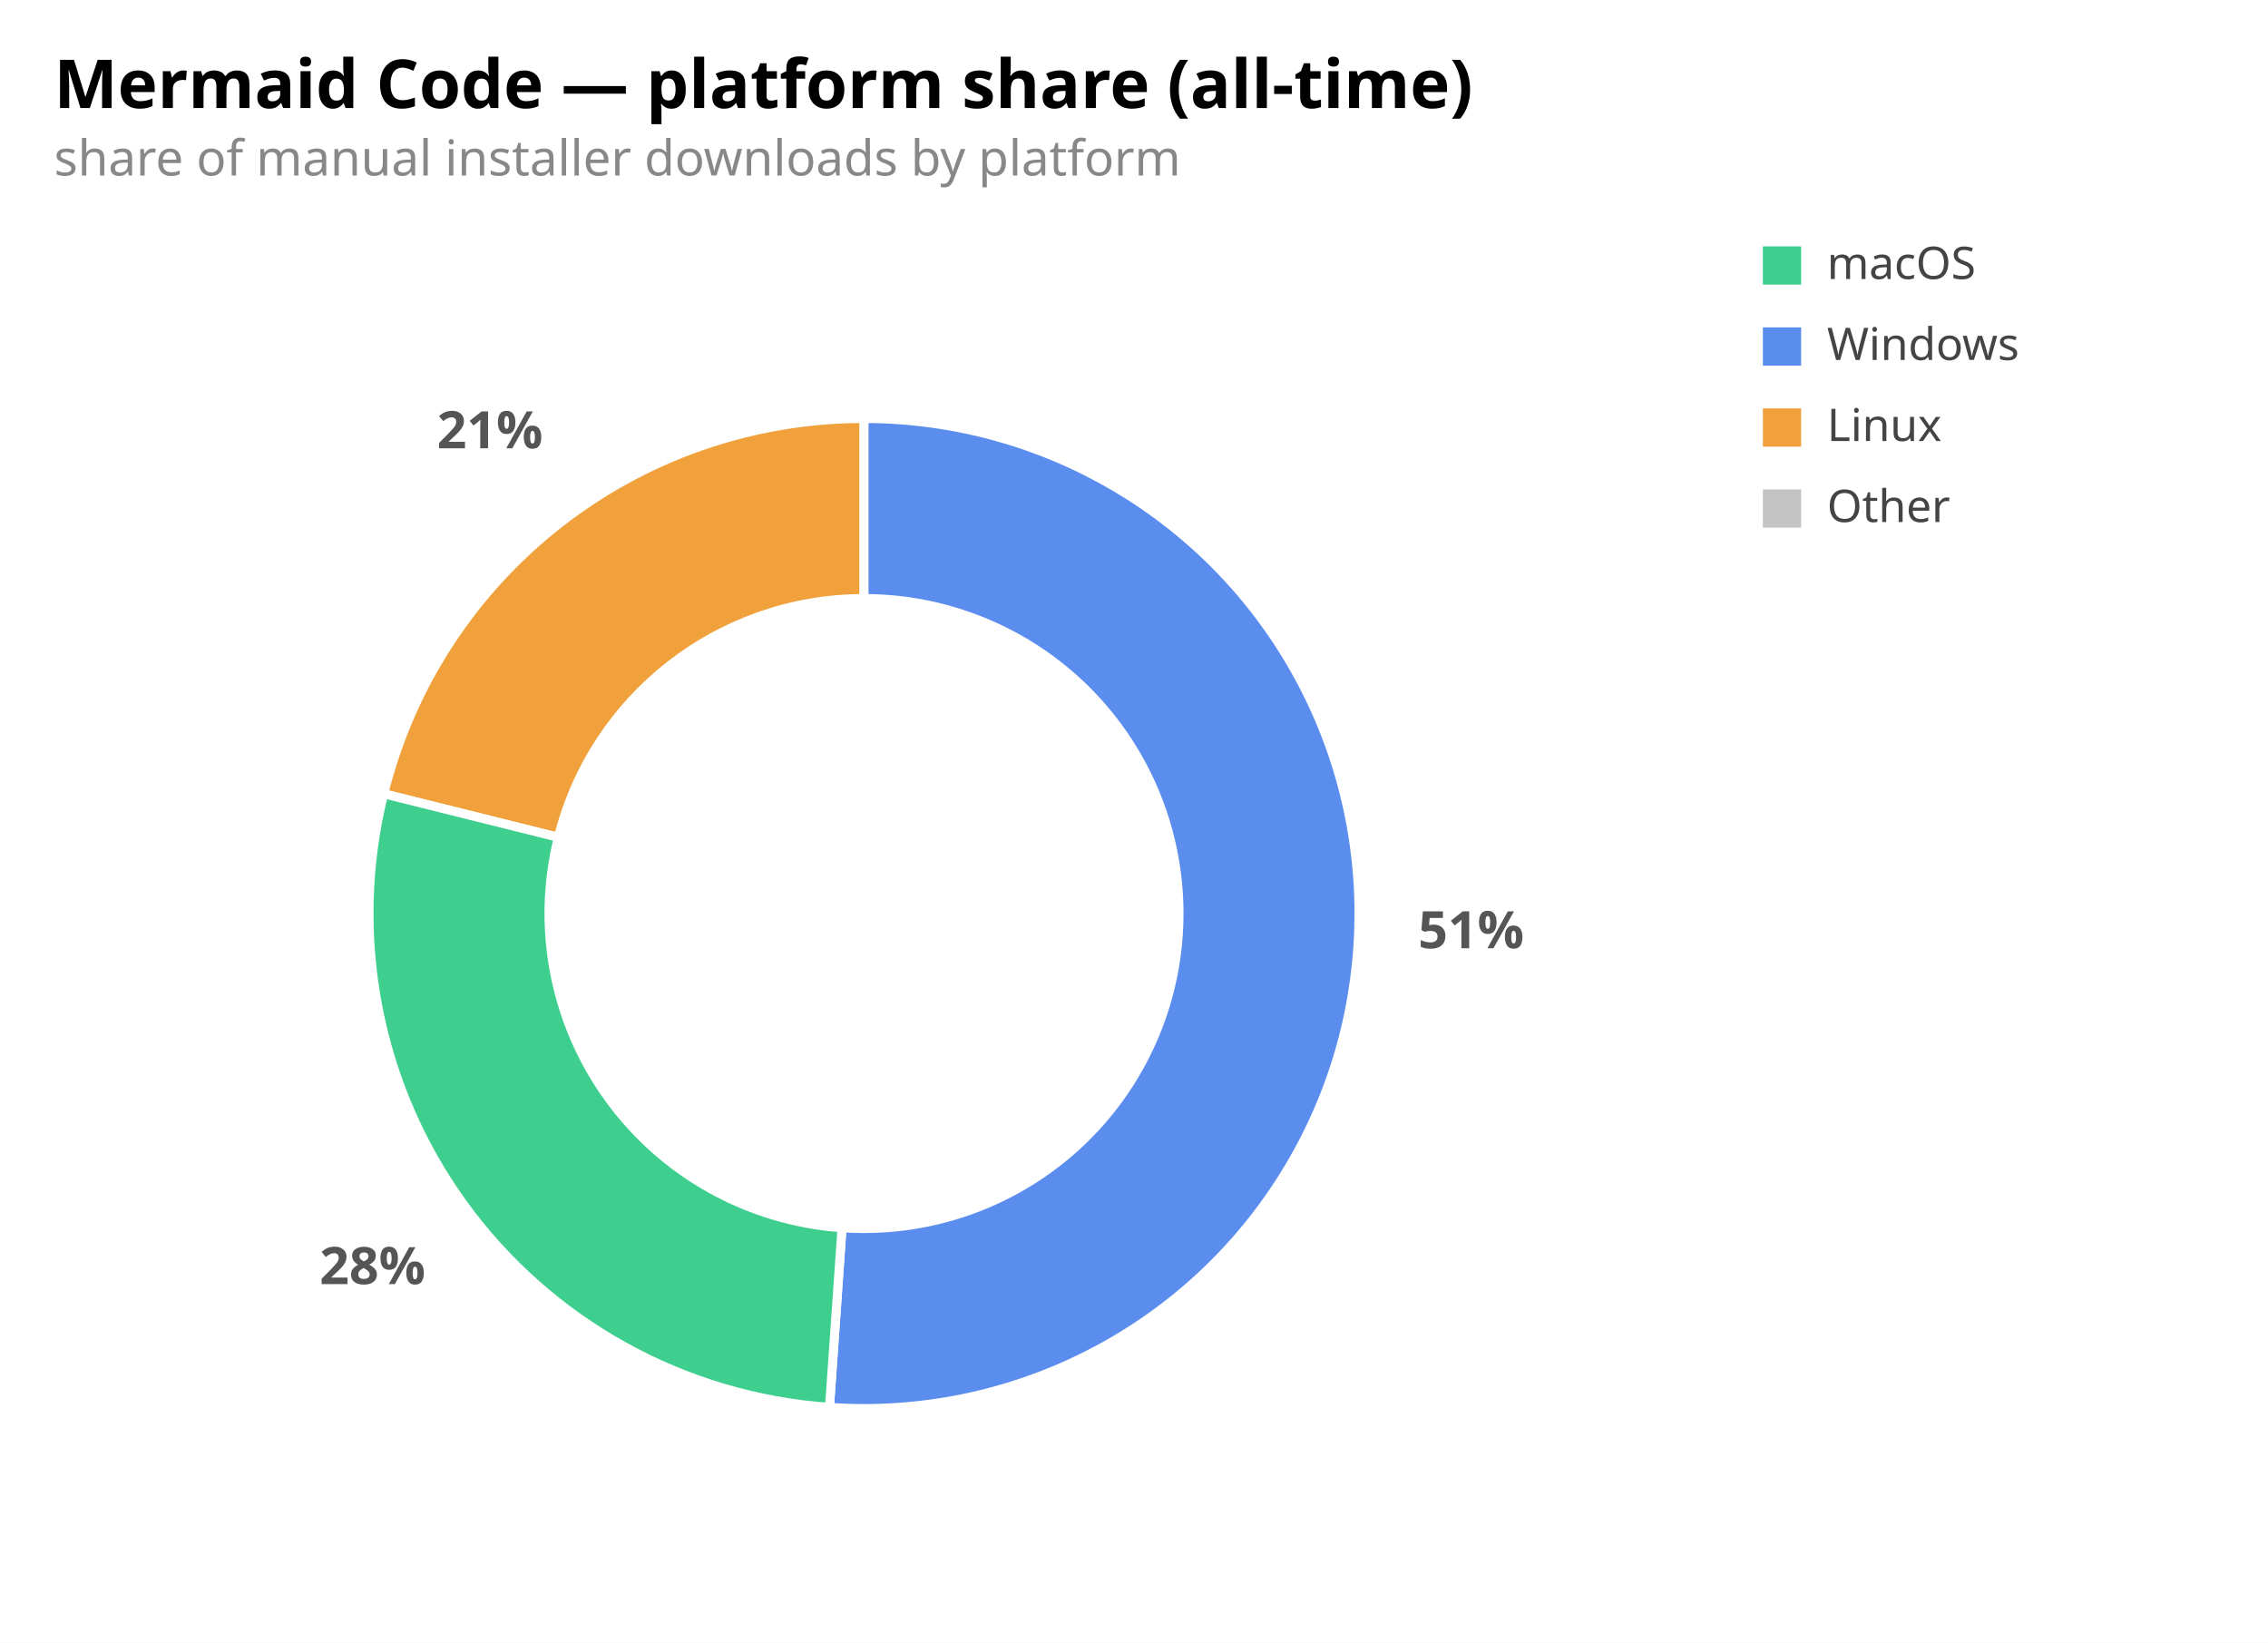
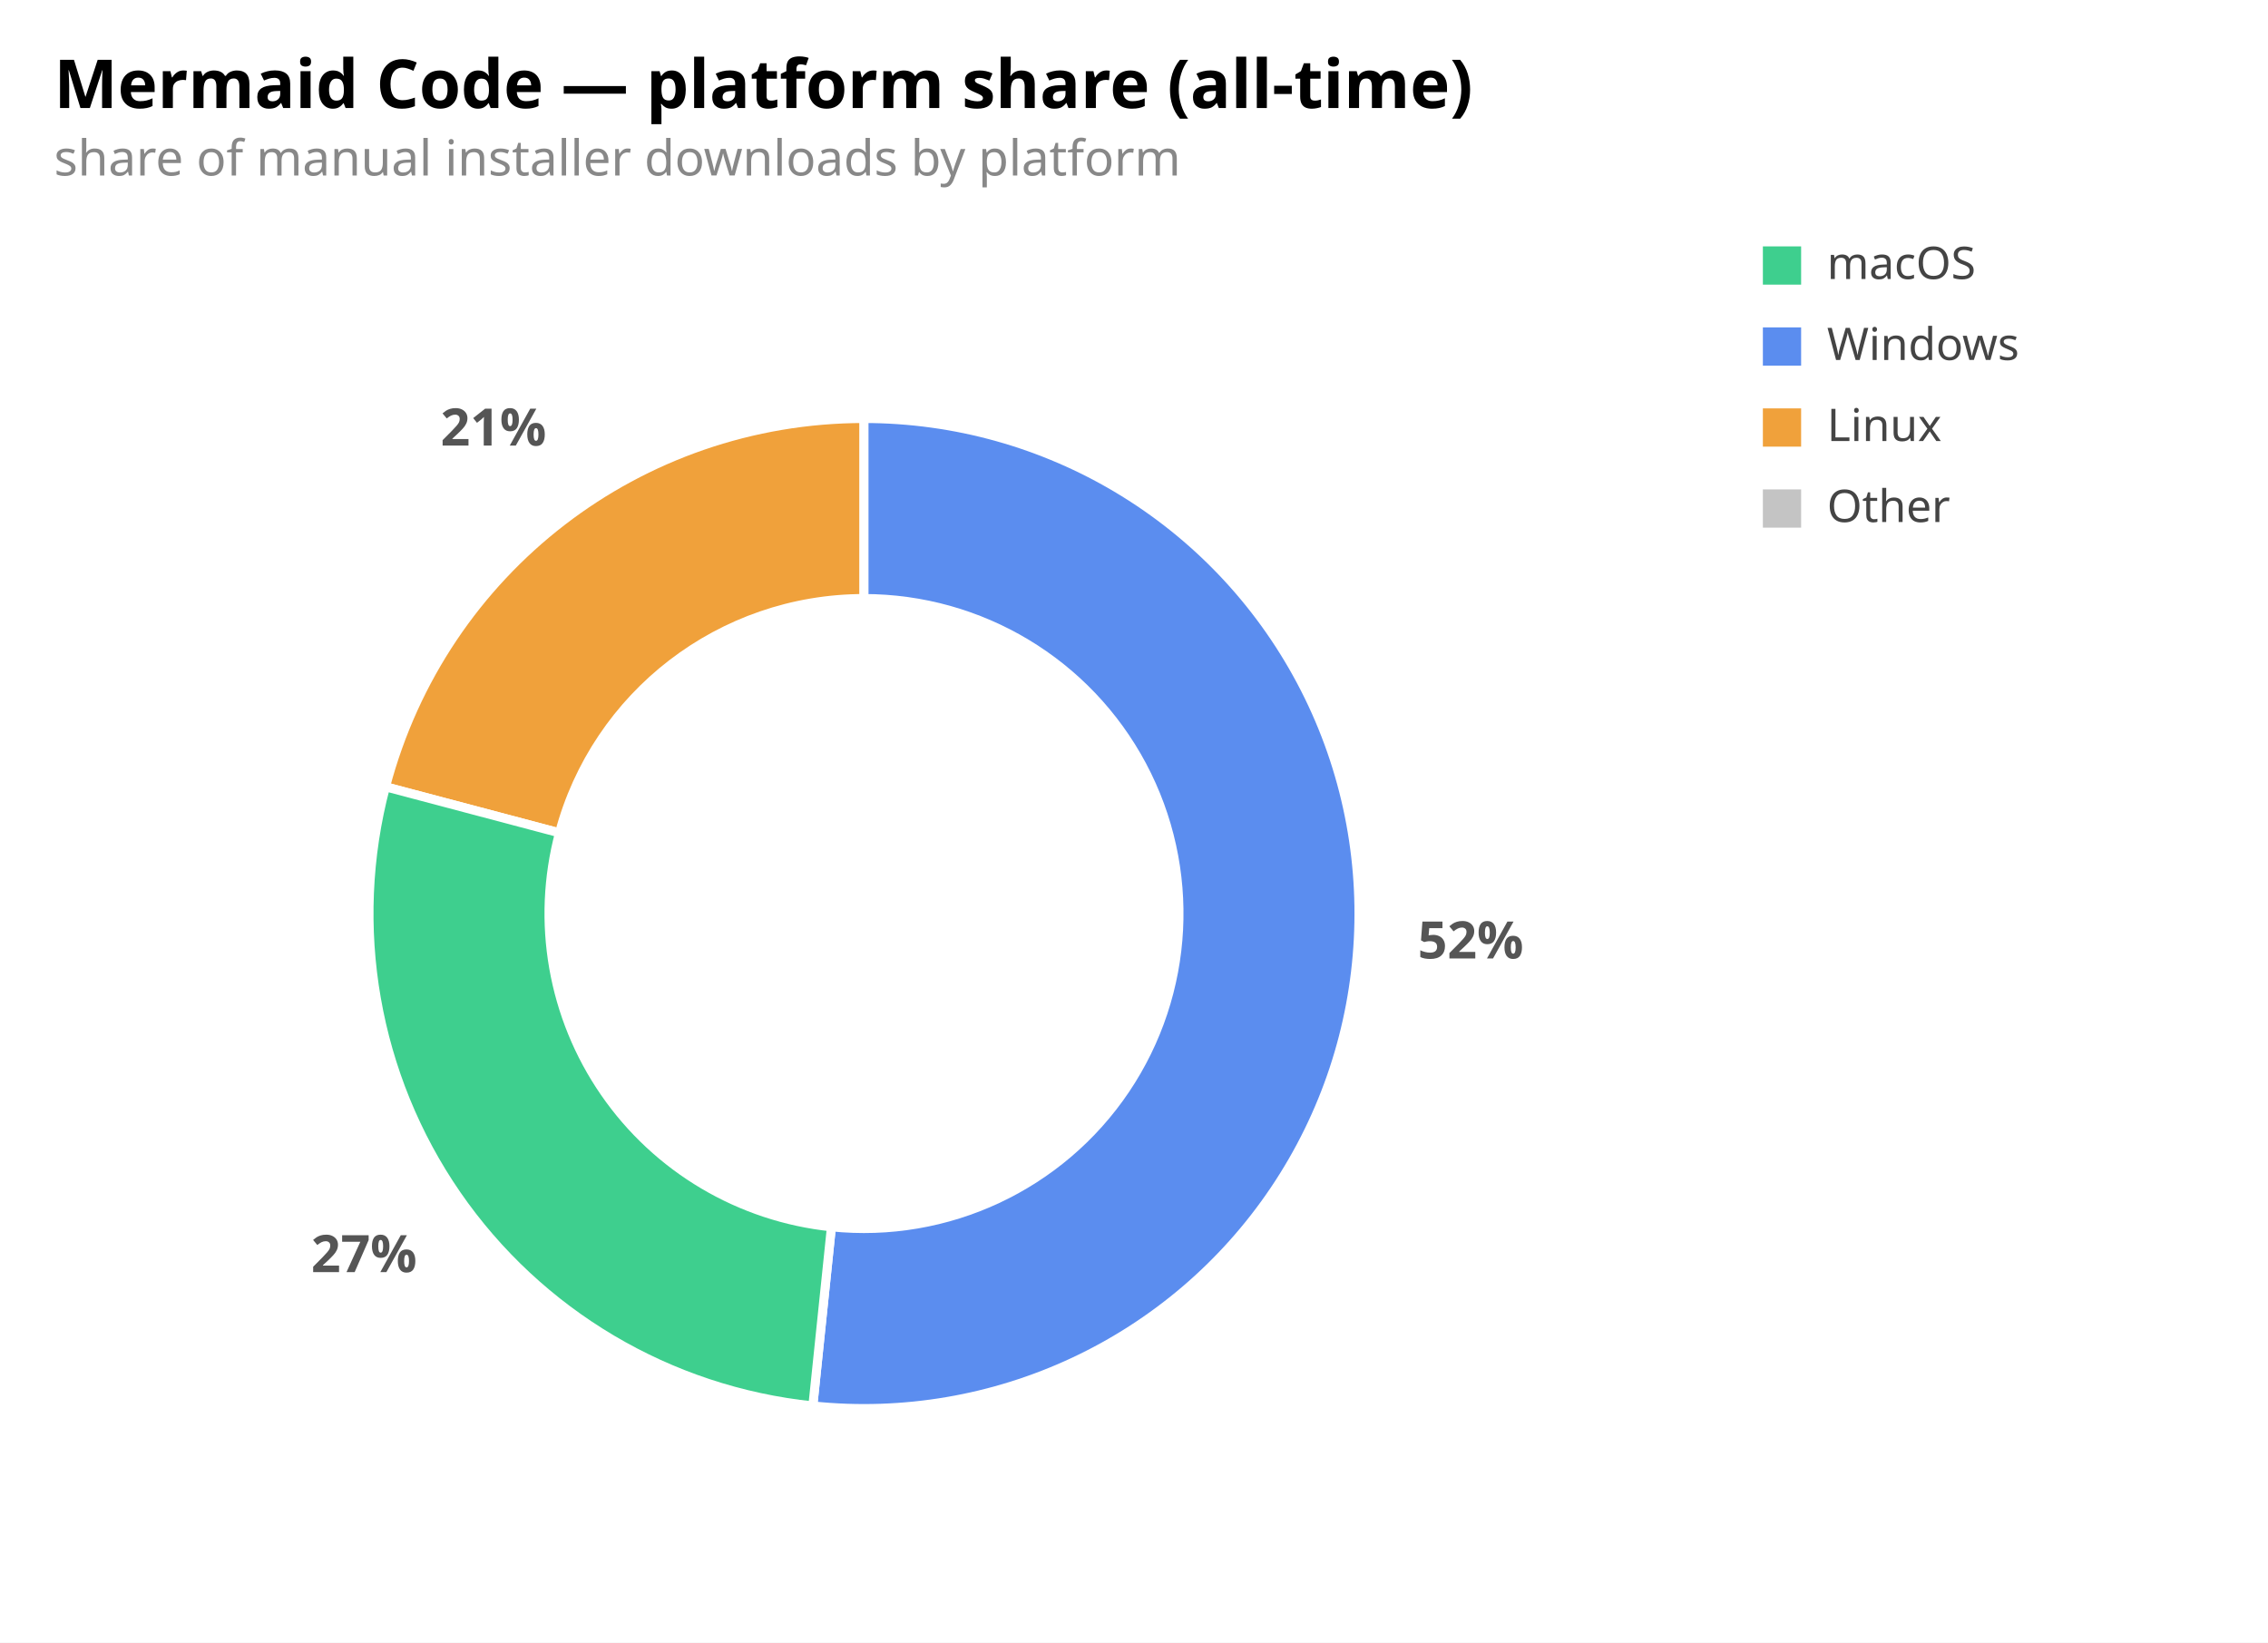
<svg xmlns="http://www.w3.org/2000/svg" version="1.1" class="marks" width="504" height="365" viewBox="0 0 504 365">
  <rect width="504" height="365" fill="white" />
  <g fill="none" stroke-miterlimit="4" transform="translate(12,53)">
    <g class="mark-group role-frame root" role="graphics-object" aria-roledescription="group mark container">
      <g transform="translate(0,0)">
        <path class="background" aria-hidden="true" d="M0,0h360v300h-360Z" />
        <g>
          <g class="mark-arc role-mark layer_0_marks" role="graphics-object" aria-roledescription="arc mark container">
-             <path aria-label="downloads: 19; platform: Linux" role="graphics-symbol" aria-roledescription="arc mark" transform="translate(180,150)" d="M0,-110A110,110,0,0,0,-106.733,-26.611L-67.921,-16.935A70,70,0,0,1,0,-70Z" fill="#f0a13b" stroke="white" stroke-width="2" />
-             <path aria-label="downloads: 46; platform: Windows" role="graphics-symbol" aria-roledescription="arc mark" transform="translate(180,150)" d="M-7.673,109.732A110,110,0,1,0,0,-110L0,-70A70,70,0,1,1,-4.883,69.829Z" fill="#5b8def" stroke="white" stroke-width="2" />
-             <path aria-label="downloads: 25; platform: macOS" role="graphics-symbol" aria-roledescription="arc mark" transform="translate(180,150)" d="M-106.733,-26.611A110,110,0,0,0,-7.673,109.732L-4.883,69.829A70,70,0,0,1,-67.921,-16.935Z" fill="#3ecf8e" stroke="white" stroke-width="2" />
+             <path aria-label="downloads: 19; platform: Linux" role="graphics-symbol" aria-roledescription="arc mark" transform="translate(180,150)" d="M0,-110A110,110,0,0,0,-106.333,-28.164L-67.667,-17.923A70,70,0,0,1,0,-70Z" fill="#f0a13b" stroke="white" stroke-width="2" />
+             <path aria-label="downloads: 47; platform: Windows" role="graphics-symbol" aria-roledescription="arc mark" transform="translate(180,150)" d="M-11.372,109.411A110,110,0,1,0,0,-110L0,-70A70,70,0,1,1,-7.237,69.625Z" fill="#5b8def" stroke="white" stroke-width="2" />
+             <path aria-label="downloads: 25; platform: macOS" role="graphics-symbol" aria-roledescription="arc mark" transform="translate(180,150)" d="M-106.333,-28.164A110,110,0,0,0,-11.372,109.411L-7.237,69.625A70,70,0,0,1,-67.667,-17.923Z" fill="#3ecf8e" stroke="white" stroke-width="2" />
          </g>
          <g class="mark-text role-mark layer_1_marks" role="graphics-object" aria-roledescription="text mark container">
-             <text aria-label="downloads: 19; platform: Linux; frac: 21%" role="graphics-symbol" aria-roledescription="text mark" text-anchor="middle" transform="translate(96.8857,46.61855)" font-family="sans-serif" font-size="11.5px" font-weight="600" fill="#555" opacity="1">21%</text>
-             <text aria-label="downloads: 46; platform: Windows; frac: 51%" role="graphics-symbol" aria-roledescription="text mark" text-anchor="middle" transform="translate(314.9178,157.7114)" font-family="sans-serif" font-size="11.5px" font-weight="600" fill="#555" opacity="1">51%</text>
-             <text aria-label="downloads: 25; platform: macOS; frac: 28%" role="graphics-symbol" aria-roledescription="text mark" text-anchor="middle" transform="translate(70.78271,232.351)" font-family="sans-serif" font-size="11.5px" font-weight="600" fill="#555" opacity="1">28%</text>
+             <text aria-label="downloads: 19; platform: Linux; frac: 21%" role="graphics-symbol" aria-roledescription="text mark" text-anchor="middle" transform="translate(97.66323,46.01563)" font-family="sans-serif" font-size="11.5px" font-weight="600" fill="#555" opacity="1">21%</text>
+             <text aria-label="downloads: 47; platform: Windows; frac: 52%" role="graphics-symbol" aria-roledescription="text mark" text-anchor="middle" transform="translate(314.819,159.9878)" font-family="sans-serif" font-size="11.5px" font-weight="600" fill="#555" opacity="1">52%</text>
+             <text aria-label="downloads: 25; platform: macOS; frac: 27%" role="graphics-symbol" aria-roledescription="text mark" text-anchor="middle" transform="translate(68.89718,229.6887)" font-family="sans-serif" font-size="11.5px" font-weight="600" fill="#555" opacity="1">27%</text>
          </g>
          <g class="mark-group role-legend" role="graphics-symbol" aria-roledescription="legend" aria-label="Symbol legend for fill color with 4 values: macOS, Windows, Linux, Other">
            <g transform="translate(378,0)">
              <path class="background" aria-hidden="true" d="M0,0h72v68h-72Z" pointer-events="none" />
              <g>
                <g class="mark-group role-legend-entry">
                  <g transform="translate(0,0)">
                    <path class="background" aria-hidden="true" d="M0,0h0v0h0Z" pointer-events="none" />
                    <g>
                      <g class="mark-group role-scope" role="graphics-object" aria-roledescription="group mark container">
                        <g transform="translate(0,0)">
                          <path class="background" aria-hidden="true" d="M0,0h72v14h-72Z" pointer-events="none" opacity="1" />
                          <g>
                            <g class="mark-symbol role-legend-symbol" pointer-events="none">
                              <path transform="translate(6,6)" d="M-5,-5h10v10h-10Z" fill="#3ecf8e" stroke="white" stroke-width="1.5" opacity="1" />
                            </g>
                            <g class="mark-text role-legend-label" pointer-events="none">
                              <text text-anchor="start" transform="translate(16,9)" font-family="sans-serif" font-size="10px" fill="#444" opacity="1">macOS</text>
                            </g>
                          </g>
                          <path class="foreground" aria-hidden="true" d="" pointer-events="none" display="none" />
                        </g>
                        <g transform="translate(0,18)">
                          <path class="background" aria-hidden="true" d="M0,0h72v14h-72Z" pointer-events="none" opacity="1" />
                          <g>
                            <g class="mark-symbol role-legend-symbol" pointer-events="none">
                              <path transform="translate(6,6)" d="M-5,-5h10v10h-10Z" fill="#5b8def" stroke="white" stroke-width="1.5" opacity="1" />
                            </g>
                            <g class="mark-text role-legend-label" pointer-events="none">
                              <text text-anchor="start" transform="translate(16,9)" font-family="sans-serif" font-size="10px" fill="#444" opacity="1">Windows</text>
                            </g>
                          </g>
                          <path class="foreground" aria-hidden="true" d="" pointer-events="none" display="none" />
                        </g>
                        <g transform="translate(0,36)">
                          <path class="background" aria-hidden="true" d="M0,0h72v14h-72Z" pointer-events="none" opacity="1" />
                          <g>
                            <g class="mark-symbol role-legend-symbol" pointer-events="none">
                              <path transform="translate(6,6)" d="M-5,-5h10v10h-10Z" fill="#f0a13b" stroke="white" stroke-width="1.5" opacity="1" />
                            </g>
                            <g class="mark-text role-legend-label" pointer-events="none">
                              <text text-anchor="start" transform="translate(16,9)" font-family="sans-serif" font-size="10px" fill="#444" opacity="1">Linux</text>
                            </g>
                          </g>
                          <path class="foreground" aria-hidden="true" d="" pointer-events="none" display="none" />
                        </g>
                        <g transform="translate(0,54)">
                          <path class="background" aria-hidden="true" d="M0,0h72v14h-72Z" pointer-events="none" opacity="1" />
                          <g>
                            <g class="mark-symbol role-legend-symbol" pointer-events="none">
                              <path transform="translate(6,6)" d="M-5,-5h10v10h-10Z" fill="#c4c4c4" stroke="white" stroke-width="1.5" opacity="1" />
                            </g>
                            <g class="mark-text role-legend-label" pointer-events="none">
                              <text text-anchor="start" transform="translate(16,9)" font-family="sans-serif" font-size="10px" fill="#444" opacity="1">Other</text>
                            </g>
                          </g>
                          <path class="foreground" aria-hidden="true" d="" pointer-events="none" display="none" />
                        </g>
                      </g>
                    </g>
                    <path class="foreground" aria-hidden="true" d="" pointer-events="none" display="none" />
                  </g>
                </g>
              </g>
              <path class="foreground" aria-hidden="true" d="" pointer-events="none" display="none" />
            </g>
          </g>
          <g class="mark-group role-title">
            <g transform="translate(0,-41)">
              <path class="background" aria-hidden="true" d="M0,0h0v0h0Z" pointer-events="none" />
              <g>
                <g class="mark-text role-title-text" role="graphics-symbol" aria-roledescription="title" aria-label="Title text 'Mermaid Code — platform share (all-time)'" pointer-events="none">
                  <text text-anchor="start" transform="translate(0,12)" font-family="sans-serif" font-size="15px" font-weight="600" fill="#000" opacity="1">Mermaid Code — platform share (all-time)</text>
                </g>
                <g class="mark-text role-title-subtitle" role="graphics-symbol" aria-roledescription="subtitle" aria-label="Subtitle text 'share of manual installer downloads by platform'" pointer-events="none">
                  <text text-anchor="start" transform="translate(0,27)" font-family="sans-serif" font-size="11px" fill="#888" opacity="1">share of manual installer downloads by platform</text>
                </g>
              </g>
              <path class="foreground" aria-hidden="true" d="" pointer-events="none" display="none" />
            </g>
          </g>
        </g>
        <path class="foreground" aria-hidden="true" d="" display="none" />
      </g>
    </g>
  </g>
</svg>
